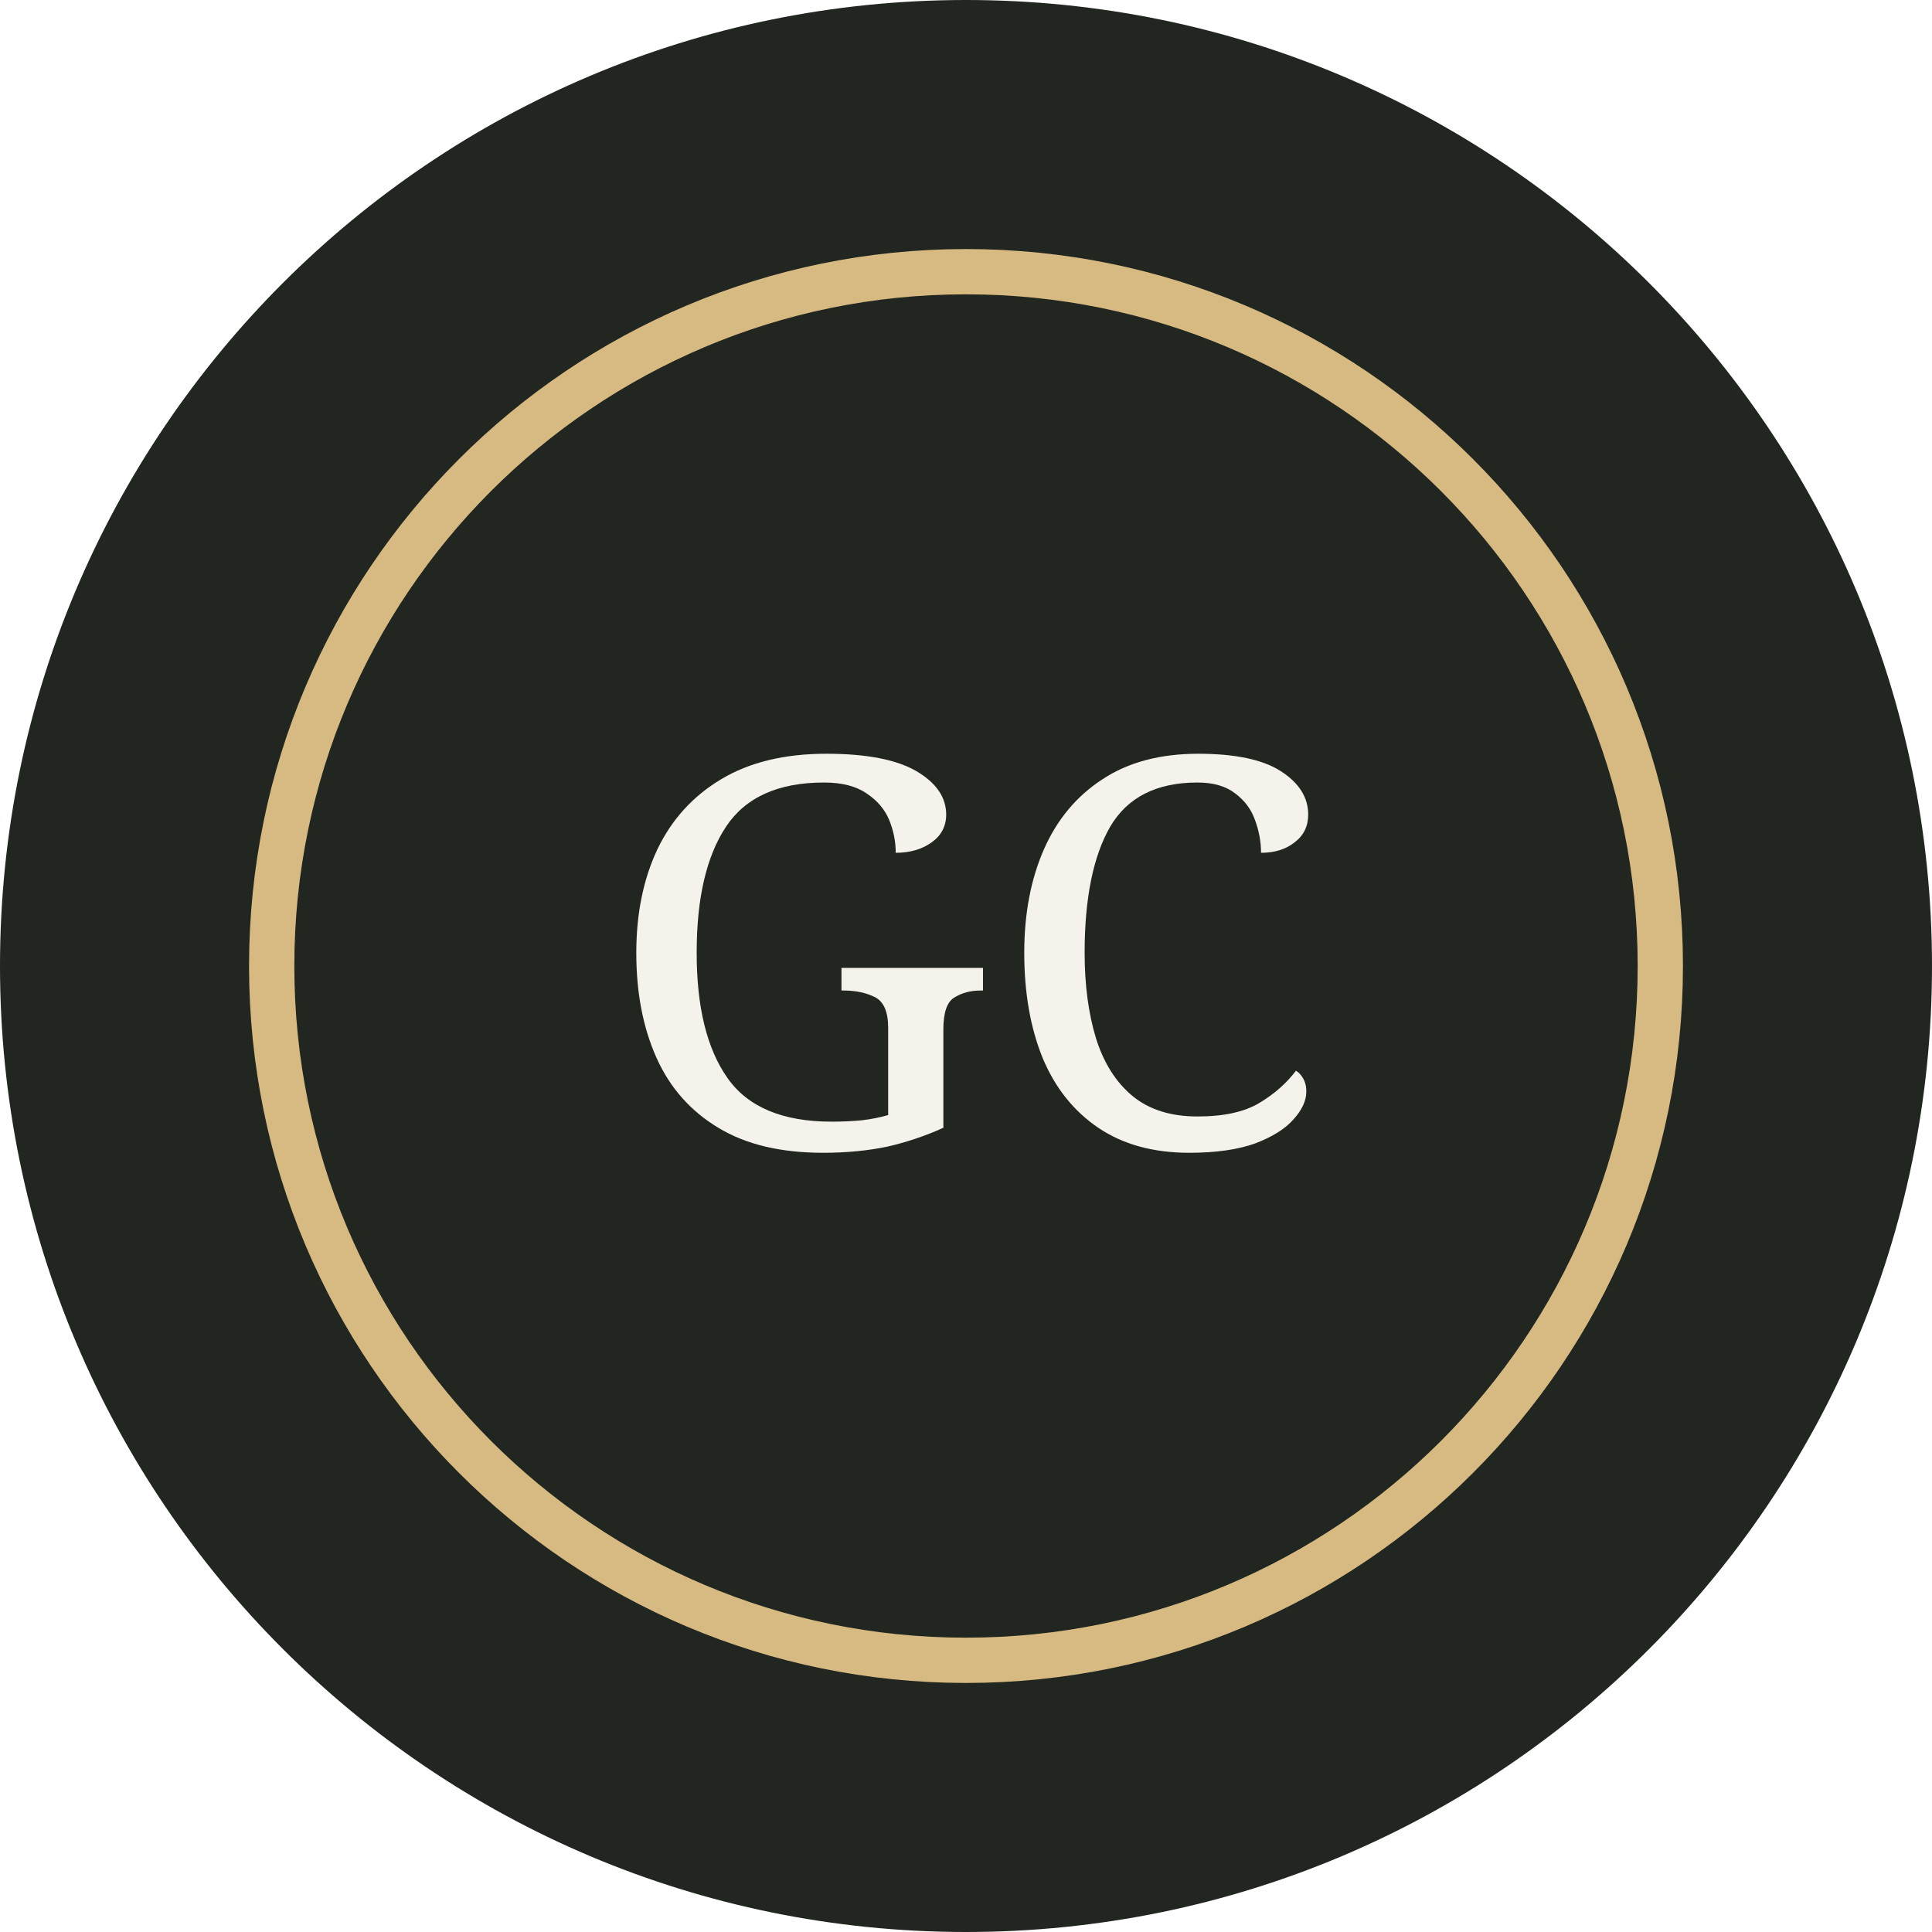
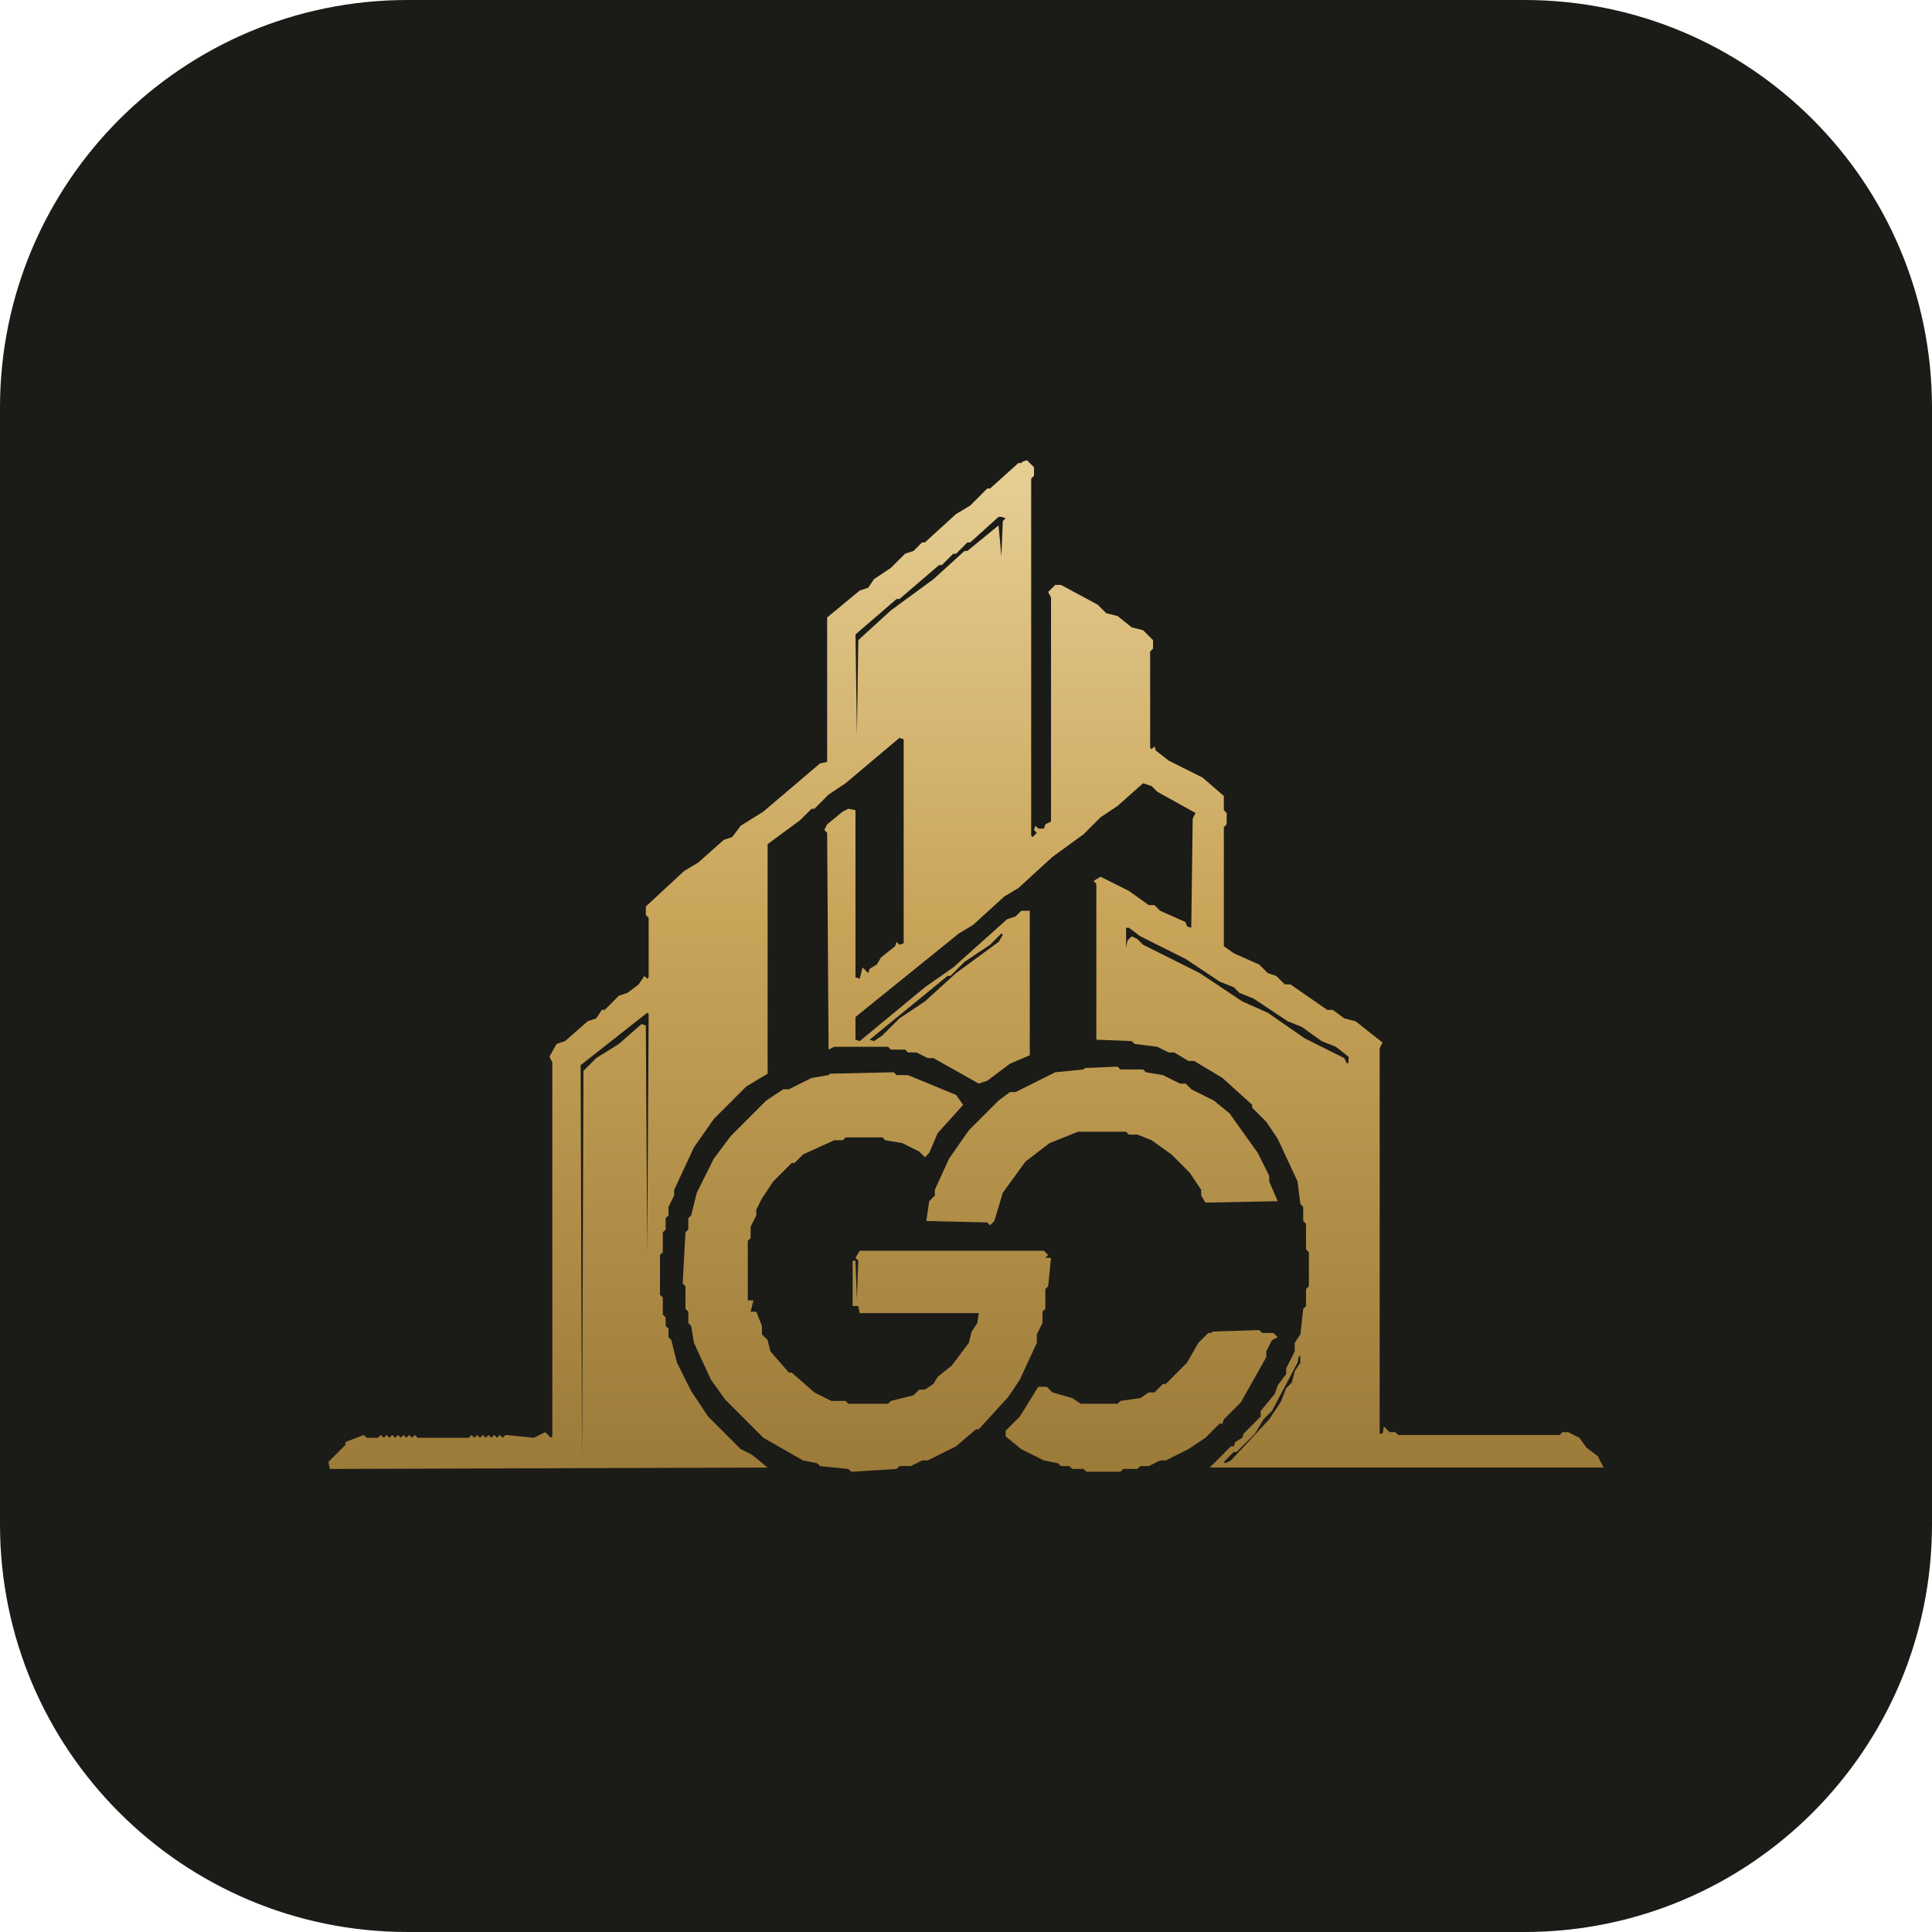
- <svg xmlns="http://www.w3.org/2000/svg" viewBox="0 0 64 64">
-   <rect width="64" height="64" rx="32" fill="#222620" />
-   <circle cx="32" cy="32" r="23" fill="none" stroke="#d6ba82" stroke-width="1.5" />
-   <text x="32" y="38" text-anchor="middle" font-family="Georgia, serif" font-size="18" fill="#f5f2eb">GC</text>
+ <svg xmlns="http://www.w3.org/2000/svg" viewBox="0 0 512 512">
+   <defs>
+     <linearGradient id="g" x1="0" y1="0" x2="0" y2="1">
+       <stop offset="0" stop-color="#e7cf95" />
+       <stop offset=".45" stop-color="#c9a55a" />
+       <stop offset="1" stop-color="#9c7a38" />
+     </linearGradient>
+   </defs>
+   <rect width="512" height="512" rx="108" fill="#1b1b18" />
+   <g transform="translate(87.04 121.96) scale(1.3404)">
+     <path fill-rule="evenodd" fill="url(#g)" d="M137.25 0.28L138.1 0L139.5 1.4L139.5 3.08L138.94 3.64L138.94 74.23L139.22 74.51L140.06 73.67L139.5 73.11L139.78 72.27L140.34 72.83L141.46 72.83L141.74 71.99L142.86 71.43L142.86 27.17L142.3 26.05L143.7 24.65L144.82 24.65L152.1 28.57L153.78 30.25L156.02 30.81L158.82 33.05L161.06 33.61L163.03 35.57L163.03 37.25L162.46 37.82L162.46 56.86L162.75 57.14L163.31 56.58L163.59 57.42L166.11 59.38L172.83 62.75L177.03 66.39L177.03 69.19L177.59 69.75L177.59 71.99L177.03 72.55L177.03 96.08L178.99 97.48L184.03 99.72L185.71 101.4L187.39 101.96L189.08 103.64L190.2 103.64L197.48 108.68L198.6 108.68L200.84 110.36L203.08 110.92L208.4 115.13L207.84 116.25L207.84 192.44L208.4 192.44L208.68 191.04L209.8 192.16L210.92 192.16L211.48 192.72L243.42 192.72L243.98 192.16L245.1 192.16L247.34 193.28L248.74 195.24L250.98 196.92L252.1 199.16L174.23 199.16L178.43 194.96L178.99 194.96L179.27 194.12L180.67 193.28L180.95 192.44L184.31 189.08L184.31 187.96L187.11 184.59L187.68 182.91L189.36 180.67L189.36 179.55L191.04 176.19L191.04 174.51L192.16 172.83L192.72 167.79L193.28 167.23L193.28 163.87L193.84 163.31L193.84 156.58L193.28 156.02L193.28 150.98L192.72 150.42L192.72 147.62L192.16 147.06L191.6 142.58L187.68 134.17L185.43 130.81L182.63 128.01L182.63 127.45L176.75 122.13L171.15 118.77L170.03 118.77L167.23 117.09L166.11 117.09L163.87 115.97L159.38 115.41L158.82 114.85L151.82 114.57L151.82 83.75L151.26 83.19L152.66 82.35L158.26 85.15L162.18 87.96L163.31 87.96L164.43 89.08L169.47 91.32L169.75 92.16L170.59 92.44L170.87 70.87L171.43 69.75L163.87 65.55L162.75 64.43L161.06 63.87L156.02 68.35L152.66 70.59L149.3 73.95L143.14 78.43L136.41 84.59L133.61 86.27L127.45 91.88L124.65 93.56L104.2 110.08L104.2 114.57L105.04 114.85L117.93 104.2L123.53 100.28L134.17 90.76L135.85 90.2L136.97 89.08L138.66 89.08L138.66 117.65L134.73 119.33L130.25 122.69L128.57 123.25L119.61 118.21L118.49 118.21L116.25 117.09L114.57 117.09L114.01 116.53L111.2 116.53L110.64 115.97L100 115.97L98.88 116.53L98.6 73.67L98.04 73.11L98.6 71.99L101.68 69.47L102.8 68.91L104.2 69.19L104.2 102.24L105.04 102.52L105.6 100.28L106.72 101.4L107 100.56L108.4 99.72L109.24 98.32L112.04 96.08L112.32 95.24L112.89 95.8L113.73 95.52L113.73 55.18L112.89 54.9L102.24 63.87L98.88 66.11L96.08 68.91L95.52 68.91L93.28 71.15L86.83 75.91L86.83 121.29L82.63 123.81L76.19 130.25L72.27 135.85L68.35 144.26L68.35 145.38L67.23 147.62L67.23 149.3L66.67 149.86L66.67 152.1L66.11 152.66L66.11 156.58L65.55 157.14L65.55 164.99L66.11 165.55L66.11 168.91L66.67 169.47L66.67 171.15L67.23 171.71L67.23 173.39L67.79 173.95L68.91 178.43L71.71 184.03L75.07 189.08L81.51 195.52L83.75 196.64L86.83 199.16L0.28 199.44L0 198.04L3.36 194.68L3.36 194.12L7 192.72L7.56 193.28L9.8 193.28L10.36 192.72L10.92 193.28L11.48 192.72L12.04 193.28L12.61 192.72L13.17 193.28L13.73 192.72L14.29 193.28L14.85 192.72L15.41 193.28L15.97 192.72L16.53 193.28L17.09 192.72L17.65 193.28L27.73 193.28L28.29 192.72L28.85 193.28L29.41 192.72L29.97 193.28L30.53 192.72L31.09 193.28L31.65 192.72L32.21 193.28L32.77 192.72L33.33 193.28L33.89 192.72L34.45 193.28L35.01 192.72L40.62 193.28L42.86 192.16L43.98 193.28L44.26 193L44.26 119.05L43.7 117.93L45.1 115.41L46.78 114.85L51.26 110.92L52.94 110.36L54.06 108.68L54.62 108.68L57.42 105.88L59.1 105.32L61.34 103.64L62.46 101.96L63.03 102.52L63.31 102.24L63.31 90.48L62.75 89.92L62.75 88.24L70.31 81.23L73.11 79.55L78.15 75.07L79.83 74.51L81.51 72.27L85.99 69.47L97.2 59.94L98.6 59.66L98.6 31.09L105.04 25.77L106.72 25.21L107.84 23.53L111.2 21.29L114.01 18.49L115.69 17.93L117.37 16.25L117.93 16.25L124.09 10.64L126.89 8.96L130.25 5.6L130.81 5.6L136.41 0.56L136.97 0.56ZM132.49 11.2L126.89 16.25L126.33 16.25L124.09 18.49L123.53 18.49L121.29 20.73L120.73 20.73L112.89 27.45L112.32 27.45L104.2 34.45L104.48 54.34L104.76 35.57L111.2 29.69L119.61 23.53L125.77 17.93L126.33 17.93L132.49 12.89L133.05 19.05L133.33 12.04L133.89 11.48L133.05 11.2ZM157.7 92.44L157.7 96.36L157.98 94.96L158.82 94.12L159.94 94.68L161.06 95.8L172.27 101.4L180.67 107L185.71 109.24L193 114.29L200.84 118.21L201.4 119.33L201.68 119.05L201.68 117.93L199.16 115.97L196.36 114.85L192.44 112.04L189.64 110.92L182.91 106.44L180.11 105.32L178.99 104.2L176.19 103.08L169.47 98.6L160.5 94.12L158.26 92.44ZM133.05 93.56L130.81 95.8L125.77 99.16L122.97 101.96L122.41 101.96L107 114.57L107.84 114.85L109.52 113.73L112.89 110.36L117.93 107L124.09 101.4L132.49 95.24L133.33 93.84ZM63.03 109.24L49.86 119.61L50.14 198.32L50.42 120.73L52.94 118.21L57.42 115.41L61.9 111.48L62.75 111.76L63.03 156.86L63.31 109.52ZM149.58 120.17L156.02 119.89L156.58 120.45L161.06 120.45L161.62 121.01L164.99 121.57L168.35 123.25L169.47 123.25L170.59 124.37L175.07 126.61L178.15 129.13L183.75 136.97L185.99 141.46L185.99 142.58L187.68 146.5L173.39 146.78L172.55 145.38L172.55 144.26L170.31 140.9L166.67 137.25L162.75 134.45L159.94 133.33L158.26 133.33L157.7 132.77L148.18 132.77L142.58 135.01L137.82 138.66L133.33 144.82L131.65 150.42L130.81 151.26L130.25 150.7L118.21 150.42L118.77 146.5L119.89 145.38L119.89 144.26L122.69 138.1L126.61 132.49L132.49 126.61L134.73 124.93L135.85 124.93L143.7 121.01L149.3 120.45ZM99.16 121.29L111.76 121.01L112.32 121.57L114.57 121.57L124.09 125.49L125.49 127.45L120.45 133.05L118.77 136.97L117.93 137.82L116.81 136.69L113.45 135.01L110.08 134.45L109.52 133.89L102.24 133.89L101.68 134.45L100 134.45L93.84 137.25L92.16 138.94L91.6 138.94L87.96 142.58L85.71 145.94L84.59 148.18L84.59 149.3L83.47 151.54L83.47 153.78L82.91 154.34L82.91 166.11L84.03 166.11L83.47 168.35L84.59 168.35L85.71 171.15L85.71 172.83L86.83 173.95L87.39 176.19L91.04 180.39L91.6 180.39L96.08 184.31L99.44 185.99L102.24 185.99L102.8 186.55L110.64 186.55L111.2 185.99L115.69 184.87L116.81 183.75L117.93 183.75L119.61 182.63L120.45 181.23L123.25 178.99L126.61 174.51L127.17 172.27L128.29 170.59L128.57 168.63L105.04 168.63L104.76 167.23L103.64 167.23L103.64 158.26L104.2 158.26L104.48 165.83L104.76 158.26L104.2 157.7L105.04 156.3L141.46 156.3L142.3 157.14L141.74 157.7L142.86 157.7L142.3 163.31L141.74 163.87L141.74 167.79L141.18 168.35L141.18 170.59L140.06 172.83L140.06 174.51L136.69 181.79L134.45 185.15L128.57 191.6L128.01 191.6L124.09 194.96L118.49 197.76L117.37 197.76L115.13 198.88L112.89 198.88L112.32 199.44L103.36 200L102.8 199.44L97.2 198.88L96.64 198.32L93.84 197.76L85.99 193.28L78.43 185.71L75.63 181.79L72.27 174.51L71.71 171.15L71.15 170.59L71.15 168.35L70.59 167.79L70.59 163.31L70.03 162.75L70.59 152.66L71.15 152.1L71.15 149.86L71.71 149.3L72.83 144.82L76.19 138.1L79.55 133.61L86.55 126.61L89.92 124.37L91.04 124.37L95.52 122.13L98.88 121.57ZM174.79 172.27L184.03 171.99L184.59 172.55L186.83 172.55L187.68 173.39L186.55 173.95L185.43 176.19L185.43 177.31L180.39 186.27L177.03 189.64L176.75 190.48L176.19 190.48L173.39 193.28L170.03 195.52L165.55 197.76L164.43 197.76L162.18 198.88L160.5 198.88L159.94 199.44L157.14 199.44L156.58 200L149.86 200L149.3 199.44L147.06 199.44L146.5 198.88L144.82 198.88L144.26 198.32L141.46 197.76L136.97 195.52L133.89 193L133.89 191.88L136.69 189.08L140.34 183.19L142.02 183.19L143.14 184.31L147.06 185.43L148.74 186.55L156.02 186.55L156.58 185.99L160.5 185.43L162.18 184.31L163.31 184.31L164.99 182.63L165.55 182.63L169.75 178.43L171.99 174.51L173.95 172.55L174.51 172.55ZM191.88 177.03L191.6 178.43L186.55 187.96L184.87 189.64L183.19 192.44L179.55 196.08L178.99 196.08L177.03 198.04L177.31 198.32L178.43 197.76L185.99 189.64L188.24 186.27L189.36 183.47L190.48 182.35L191.04 180.11L192.16 178.43L192.16 177.31Z" />
+   </g>
</svg>
